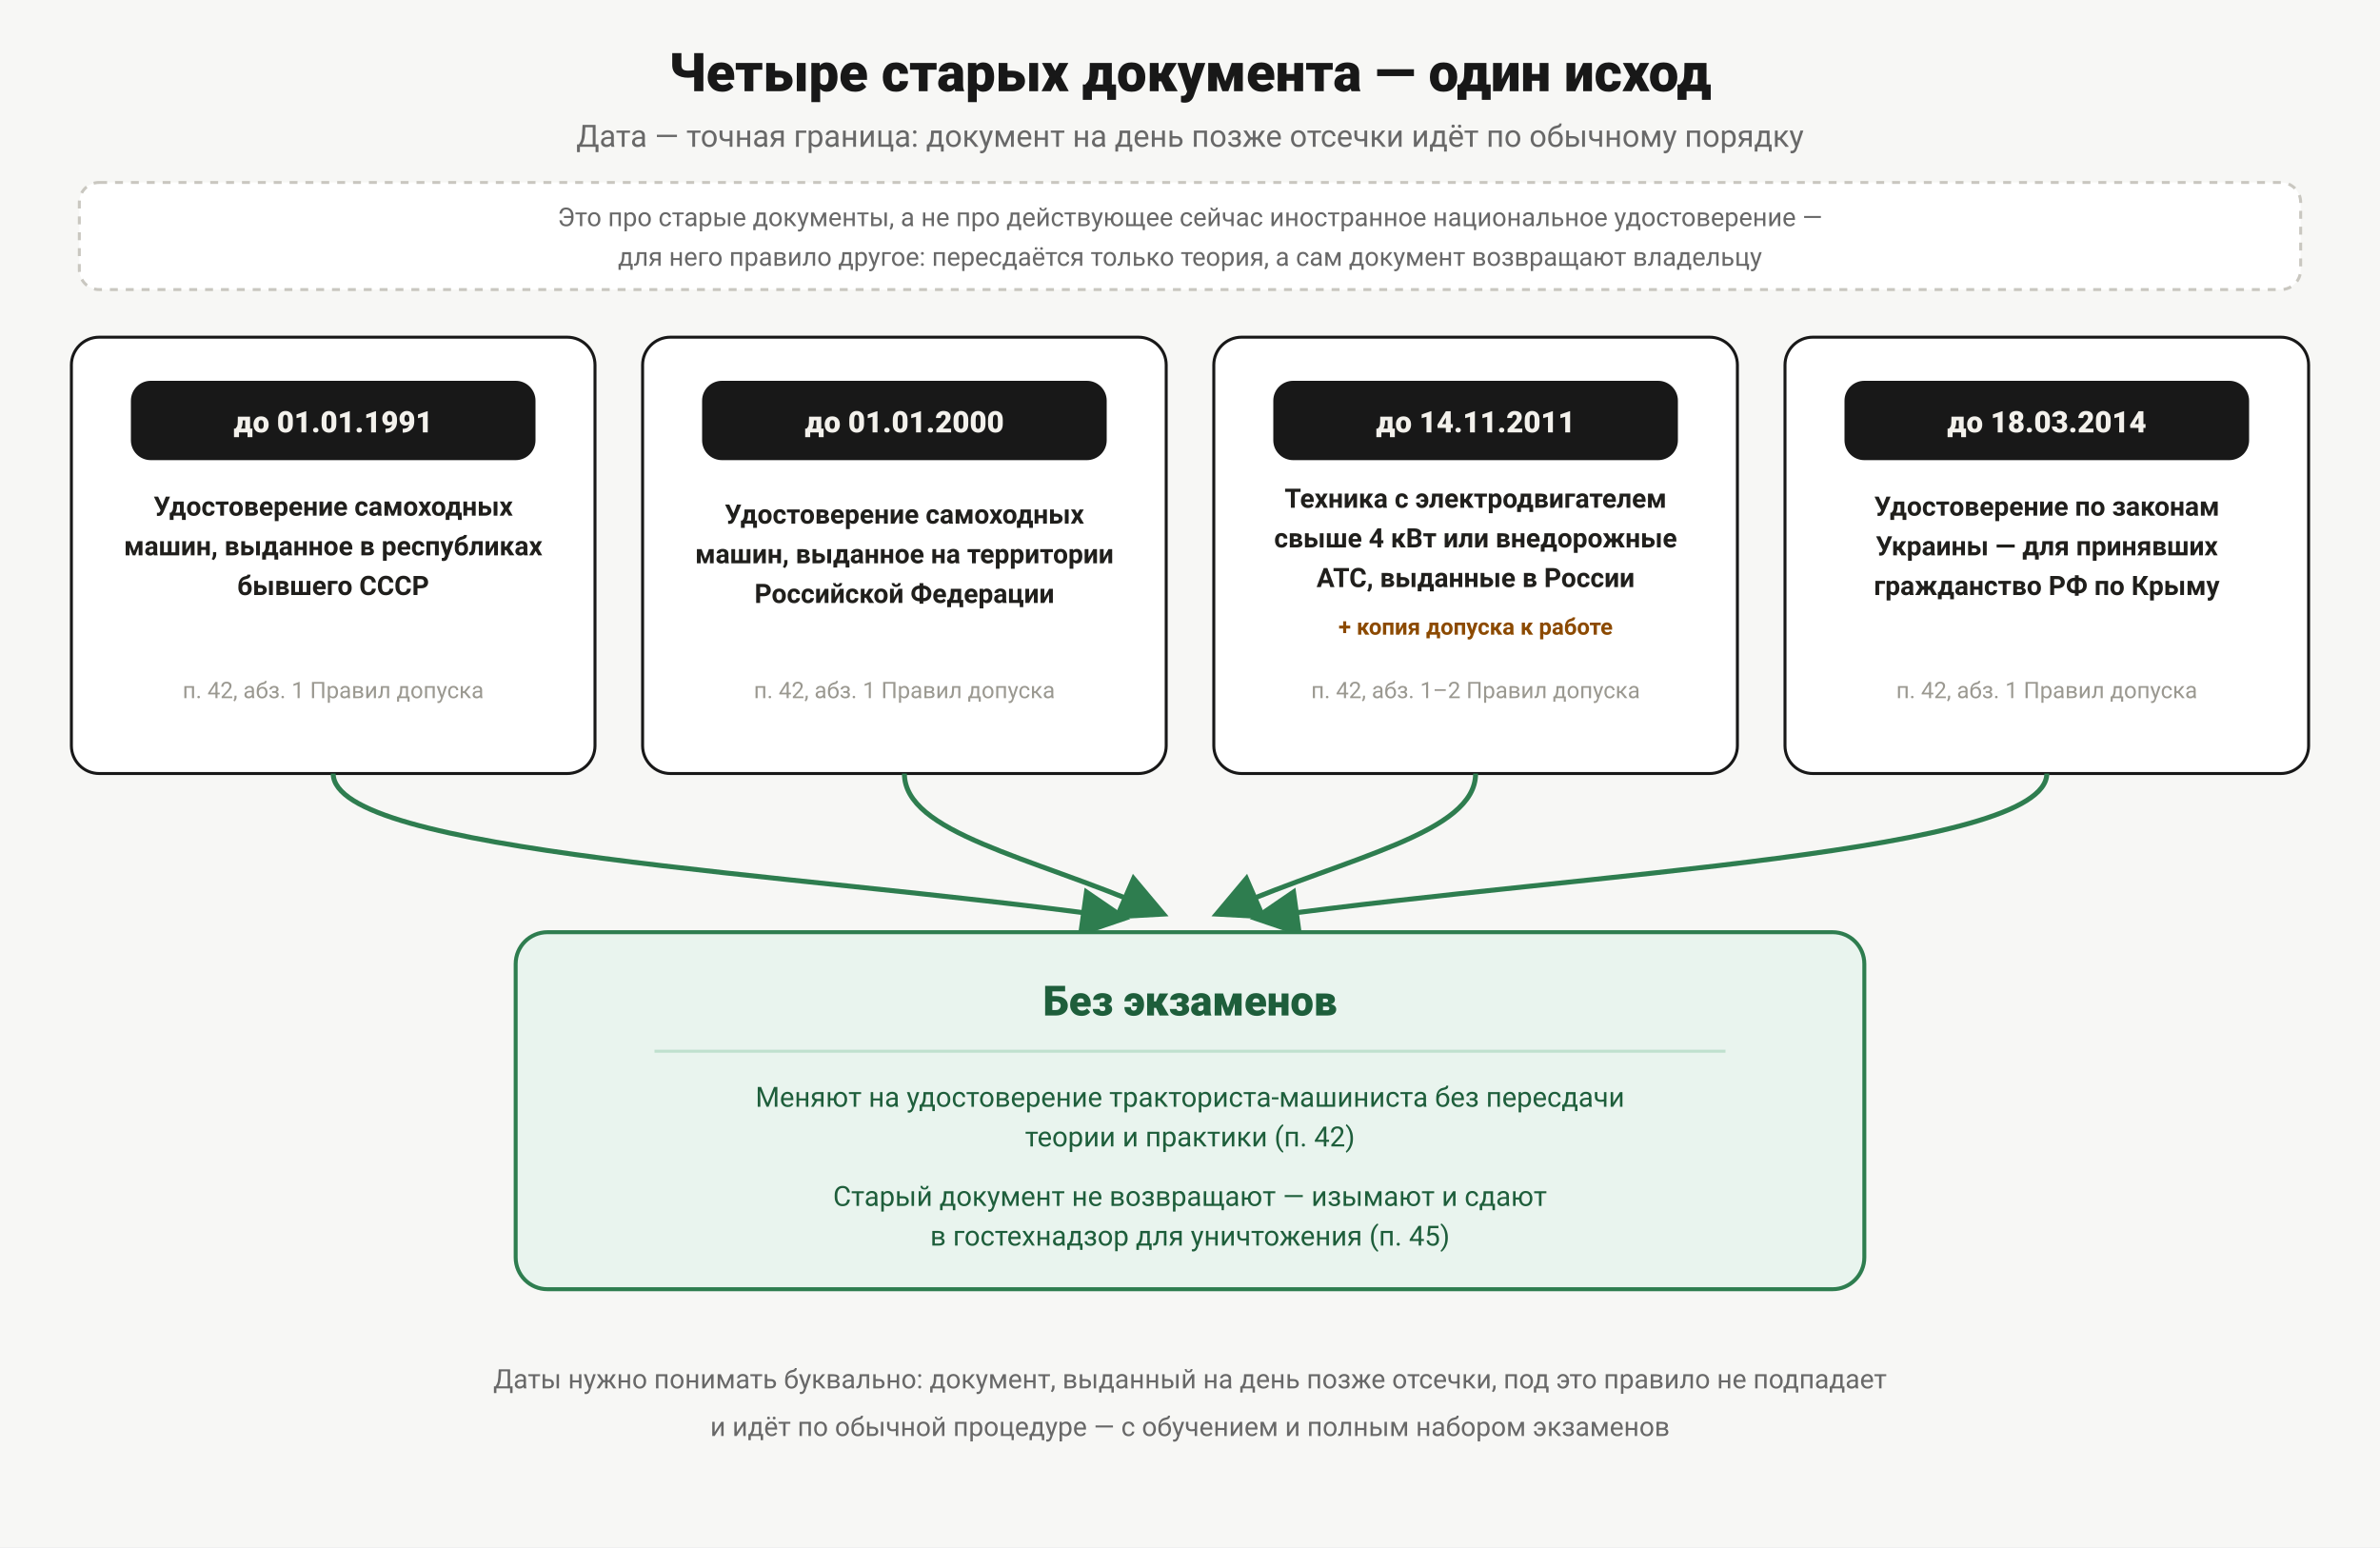
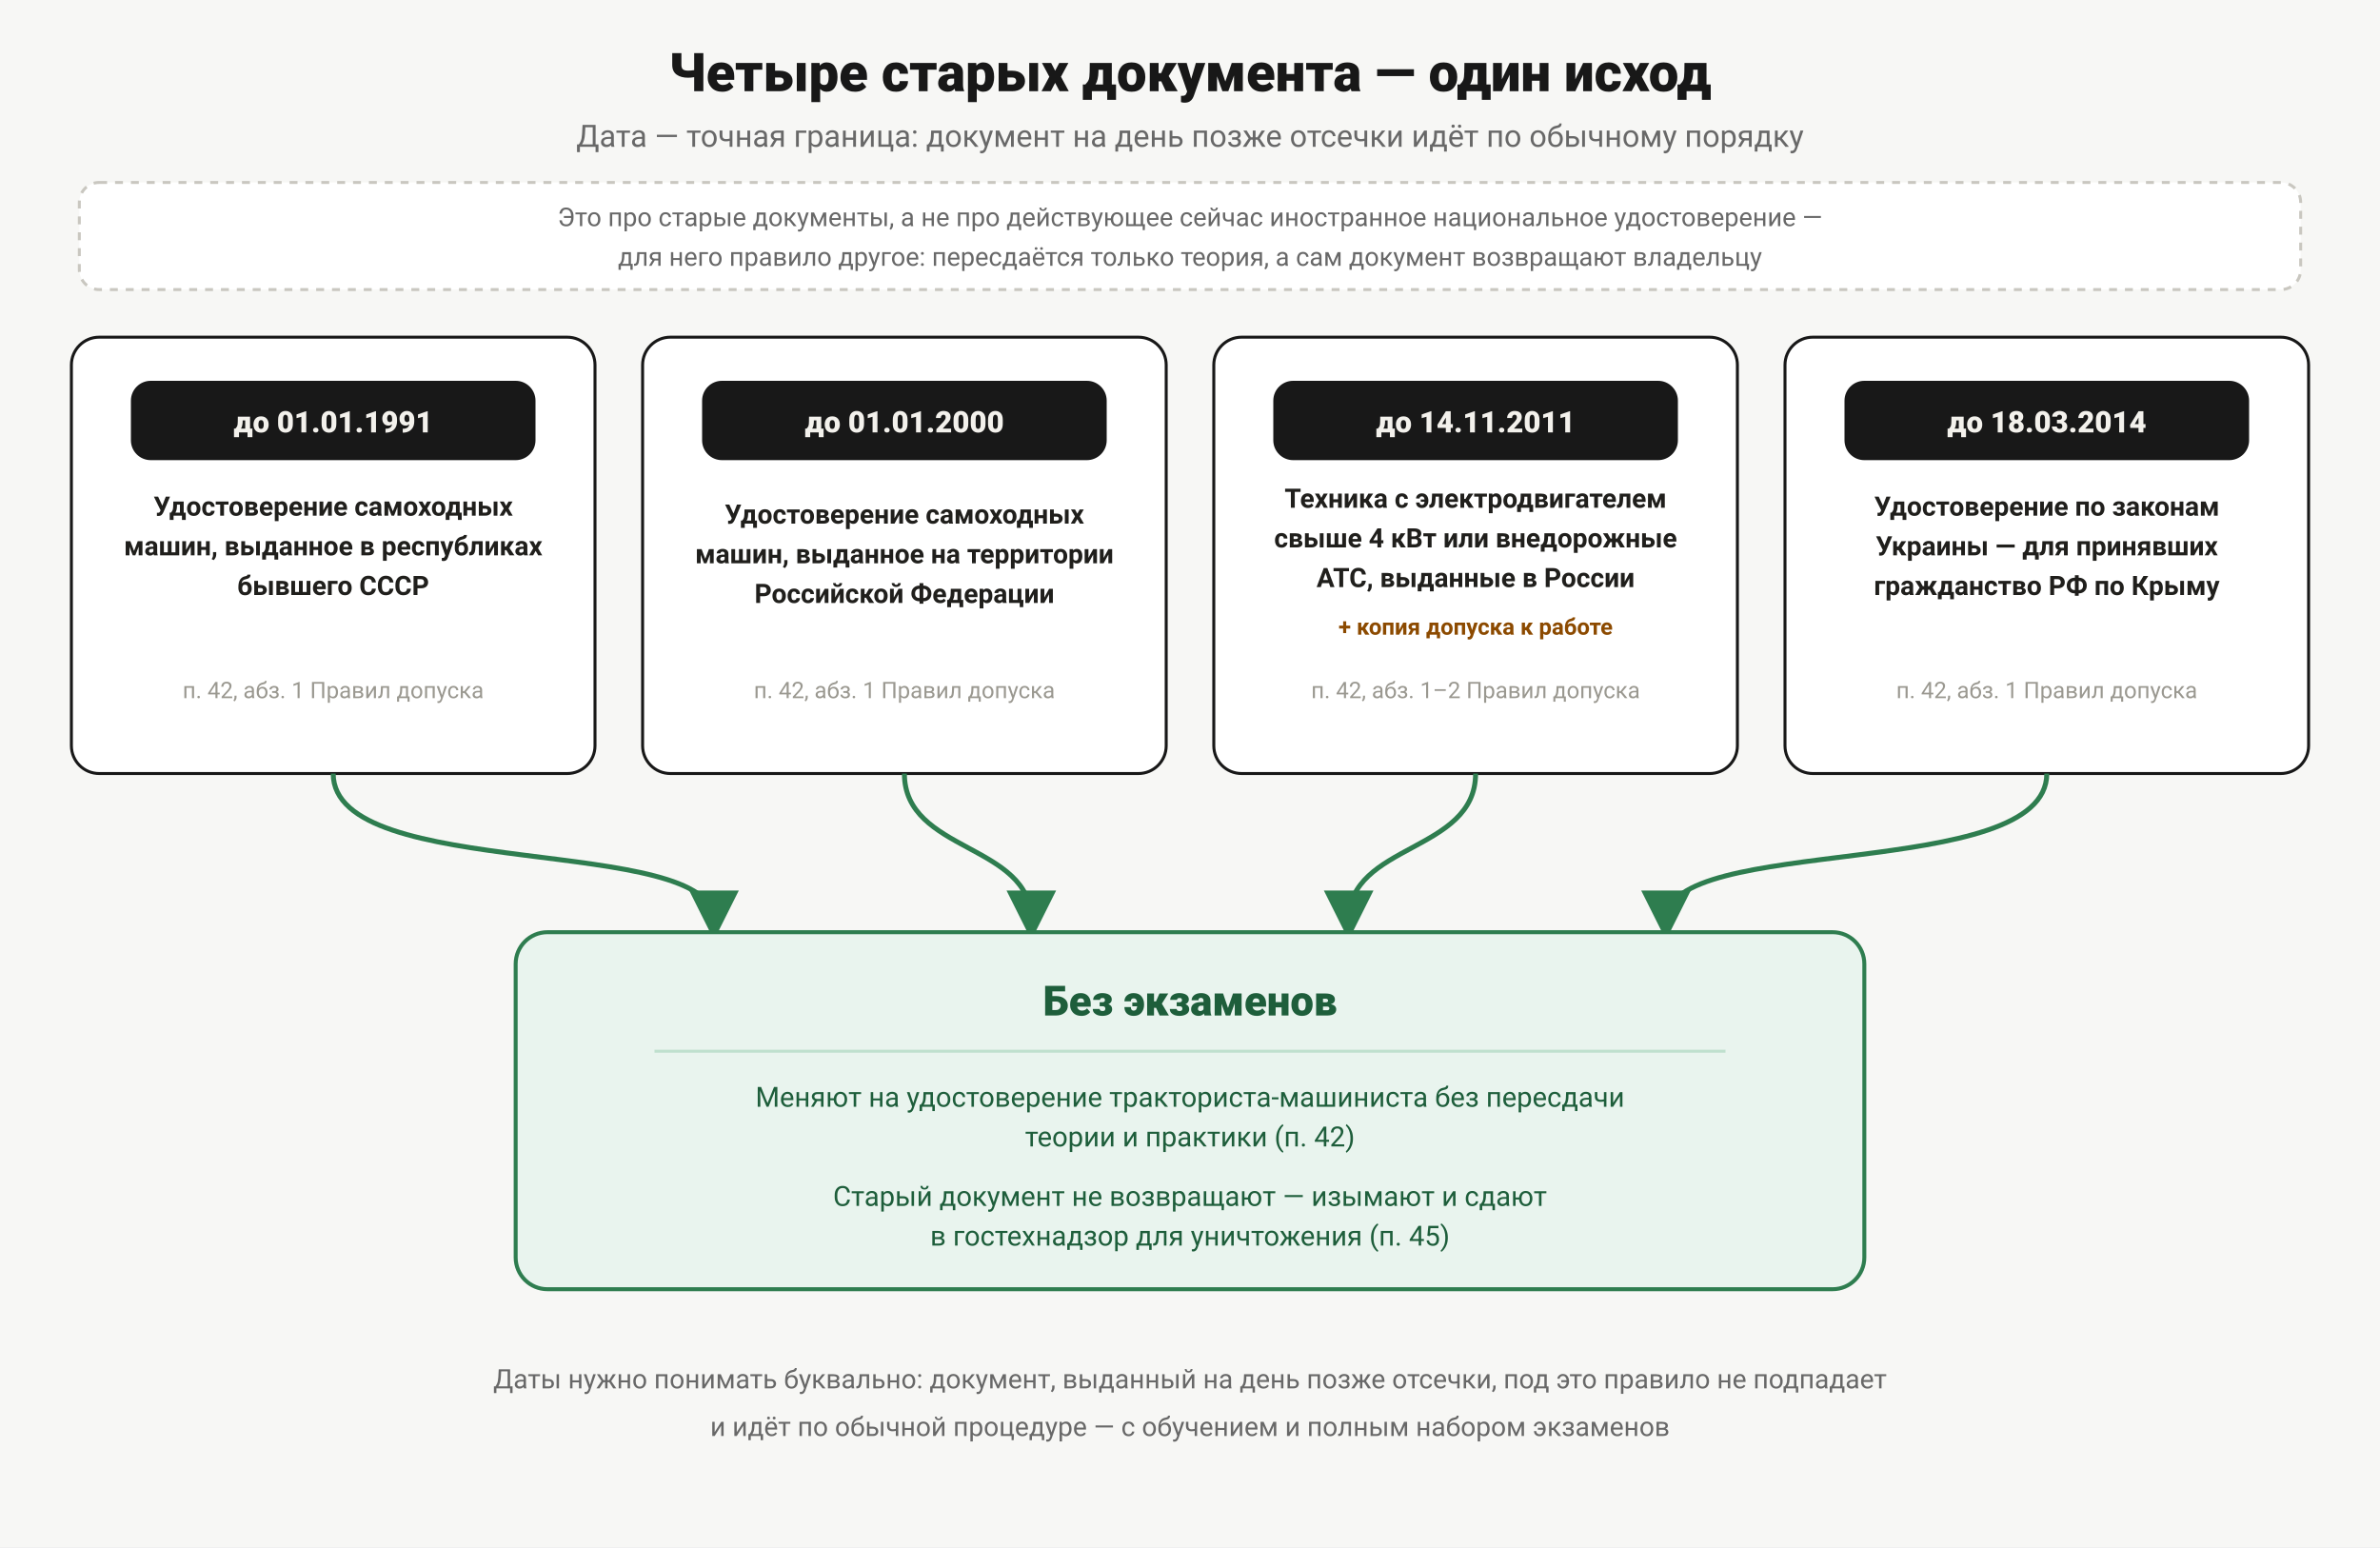
<svg xmlns="http://www.w3.org/2000/svg" viewBox="0 0 1200 780" font-family="'Manrope', -apple-system, 'Segoe UI', Roboto, Arial, 'Liberation Sans', sans-serif" role="img" aria-label="Схема: четыре даты-отсечки старых документов и общий исход — замена без экзаменов">
  <rect width="1200" height="780" fill="#F7F7F5" />
  <text x="600" y="46" text-anchor="middle" font-size="27" font-weight="800" fill="#181818">Четыре старых документа — один исход</text>
  <text x="600" y="74" text-anchor="middle" font-size="15.5" fill="#686868">Дата — точная граница: документ на день позже отсечки идёт по обычному порядку</text>
  <defs>
    <marker id="arrowB10" markerWidth="10" markerHeight="10" refX="6" refY="5" orient="auto">
      <path d="M0,0 L10,5 L0,10 Z" fill="#2E7D4F" />
    </marker>
  </defs>
  <rect x="40" y="92" width="1120" height="54" rx="10" fill="#FFFFFF" stroke="#C9C7C0" stroke-width="1.5" stroke-dasharray="4 4" />
  <text x="600" y="114" text-anchor="middle" font-size="13" fill="#686868">Это про старые документы, а не про действующее сейчас иностранное национальное удостоверение —</text>
  <text x="600" y="134" text-anchor="middle" font-size="13" fill="#686868">для него правило другое: пересдаётся только теория, а сам документ возвращают владельцу</text>
  <g>
    <rect x="36" y="170" width="264" height="220" rx="14" fill="#FFFFFF" stroke="#181818" stroke-width="1.5" />
    <rect x="66" y="192" width="204" height="40" rx="10" fill="#181818" />
    <text x="168" y="218" text-anchor="middle" font-size="15" font-weight="800" fill="#F3F1EC">до 01.01.1991</text>
    <text x="168" y="260" text-anchor="middle" font-size="13.5" font-weight="700" fill="#201F1C">Удостоверение самоходных</text>
    <text x="168" y="280" text-anchor="middle" font-size="13.5" font-weight="700" fill="#201F1C">машин, выданное в республиках</text>
    <text x="168" y="300" text-anchor="middle" font-size="13.5" font-weight="700" fill="#201F1C">бывшего СССР</text>
    <text x="168" y="352" text-anchor="middle" font-size="11.5" fill="#9A9890">п. 42, абз. 1 Правил допуска</text>
  </g>
  <g>
    <rect x="324" y="170" width="264" height="220" rx="14" fill="#FFFFFF" stroke="#181818" stroke-width="1.5" />
    <rect x="354" y="192" width="204" height="40" rx="10" fill="#181818" />
    <text x="456" y="218" text-anchor="middle" font-size="15" font-weight="800" fill="#F3F1EC">до 01.01.2000</text>
    <text x="456" y="264" text-anchor="middle" font-size="13.5" font-weight="700" fill="#201F1C">Удостоверение самоходных</text>
    <text x="456" y="284" text-anchor="middle" font-size="13.5" font-weight="700" fill="#201F1C">машин, выданное на территории</text>
    <text x="456" y="304" text-anchor="middle" font-size="13.5" font-weight="700" fill="#201F1C">Российской Федерации</text>
    <text x="456" y="352" text-anchor="middle" font-size="11.5" fill="#9A9890">п. 42, абз. 1 Правил допуска</text>
  </g>
  <g>
    <rect x="612" y="170" width="264" height="220" rx="14" fill="#FFFFFF" stroke="#181818" stroke-width="1.5" />
    <rect x="642" y="192" width="204" height="40" rx="10" fill="#181818" />
    <text x="744" y="218" text-anchor="middle" font-size="15" font-weight="800" fill="#F3F1EC">до 14.11.2011</text>
    <text x="744" y="256" text-anchor="middle" font-size="13.5" font-weight="700" fill="#201F1C">Техника с электродвигателем</text>
    <text x="744" y="276" text-anchor="middle" font-size="13.5" font-weight="700" fill="#201F1C">свыше 4 кВт или внедорожные</text>
    <text x="744" y="296" text-anchor="middle" font-size="13.5" font-weight="700" fill="#201F1C">АТС, выданные в России</text>
    <text x="744" y="320" text-anchor="middle" font-size="11.5" font-weight="700" fill="#8C4A00">+ копия допуска к работе</text>
    <text x="744" y="352" text-anchor="middle" font-size="11.5" fill="#9A9890">п. 42, абз. 1–2 Правил допуска</text>
  </g>
  <g>
    <rect x="900" y="170" width="264" height="220" rx="14" fill="#FFFFFF" stroke="#181818" stroke-width="1.5" />
    <rect x="930" y="192" width="204" height="40" rx="10" fill="#181818" />
    <text x="1032" y="218" text-anchor="middle" font-size="15" font-weight="800" fill="#F3F1EC">до 18.03.2014</text>
    <text x="1032" y="260" text-anchor="middle" font-size="13.5" font-weight="700" fill="#201F1C">Удостоверение по законам</text>
    <text x="1032" y="280" text-anchor="middle" font-size="13.5" font-weight="700" fill="#201F1C">Украины — для принявших</text>
    <text x="1032" y="300" text-anchor="middle" font-size="13.5" font-weight="700" fill="#201F1C">гражданство РФ по Крыму</text>
    <text x="1032" y="352" text-anchor="middle" font-size="11.5" fill="#9A9890">п. 42, абз. 1 Правил допуска</text>
  </g>
-   <path d="M 168,390 C 168,430 400,440 560,462" fill="none" stroke="#2E7D4F" stroke-width="2.5" marker-end="url(#arrowB10)" />
-   <path d="M 456,390 C 456,420 520,432 580,458" fill="none" stroke="#2E7D4F" stroke-width="2.5" marker-end="url(#arrowB10)" />
-   <path d="M 744,390 C 744,420 680,432 620,458" fill="none" stroke="#2E7D4F" stroke-width="2.5" marker-end="url(#arrowB10)" />
-   <path d="M 1032,390 C 1032,430 800,440 640,462" fill="none" stroke="#2E7D4F" stroke-width="2.5" marker-end="url(#arrowB10)" />
+   <path d="M 168,390 C 168,445 360,420 360,464" fill="none" stroke="#2E7D4F" stroke-width="2.5" marker-end="url(#arrowB10)" />
+   <path d="M 456,390 C 456,430 520,425 520,464" fill="none" stroke="#2E7D4F" stroke-width="2.5" marker-end="url(#arrowB10)" />
+   <path d="M 744,390 C 744,430 680,425 680,464" fill="none" stroke="#2E7D4F" stroke-width="2.5" marker-end="url(#arrowB10)" />
+   <path d="M 1032,390 C 1032,445 840,420 840,464" fill="none" stroke="#2E7D4F" stroke-width="2.5" marker-end="url(#arrowB10)" />
  <rect x="260" y="470" width="680" height="180" rx="16" fill="#E9F4EE" stroke="#2E7D4F" stroke-width="2" />
  <text x="600" y="512" text-anchor="middle" font-size="21" font-weight="800" fill="#1E5E3B">Без экзаменов</text>
  <line x1="330" y1="530" x2="870" y2="530" stroke="#BFE0CE" stroke-width="1.5" />
  <text x="600" y="558" text-anchor="middle" font-size="14" fill="#1E5E3B">Меняют на удостоверение тракториста-машиниста без пересдачи</text>
  <text x="600" y="578" text-anchor="middle" font-size="14" fill="#1E5E3B">теории и практики (п. 42)</text>
  <text x="600" y="608" text-anchor="middle" font-size="14" fill="#1E5E3B">Старый документ не возвращают — изымают и сдают</text>
  <text x="600" y="628" text-anchor="middle" font-size="14" fill="#1E5E3B">в гостехнадзор для уничтожения (п. 45)</text>
  <text x="600" y="700" text-anchor="middle" font-size="13.5" fill="#686868">Даты нужно понимать буквально: документ, выданный на день позже отсечки, под это правило не подпадает</text>
  <text x="600" y="724" text-anchor="middle" font-size="13.5" fill="#686868">и идёт по обычной процедуре — с обучением и полным набором экзаменов</text>
</svg>
